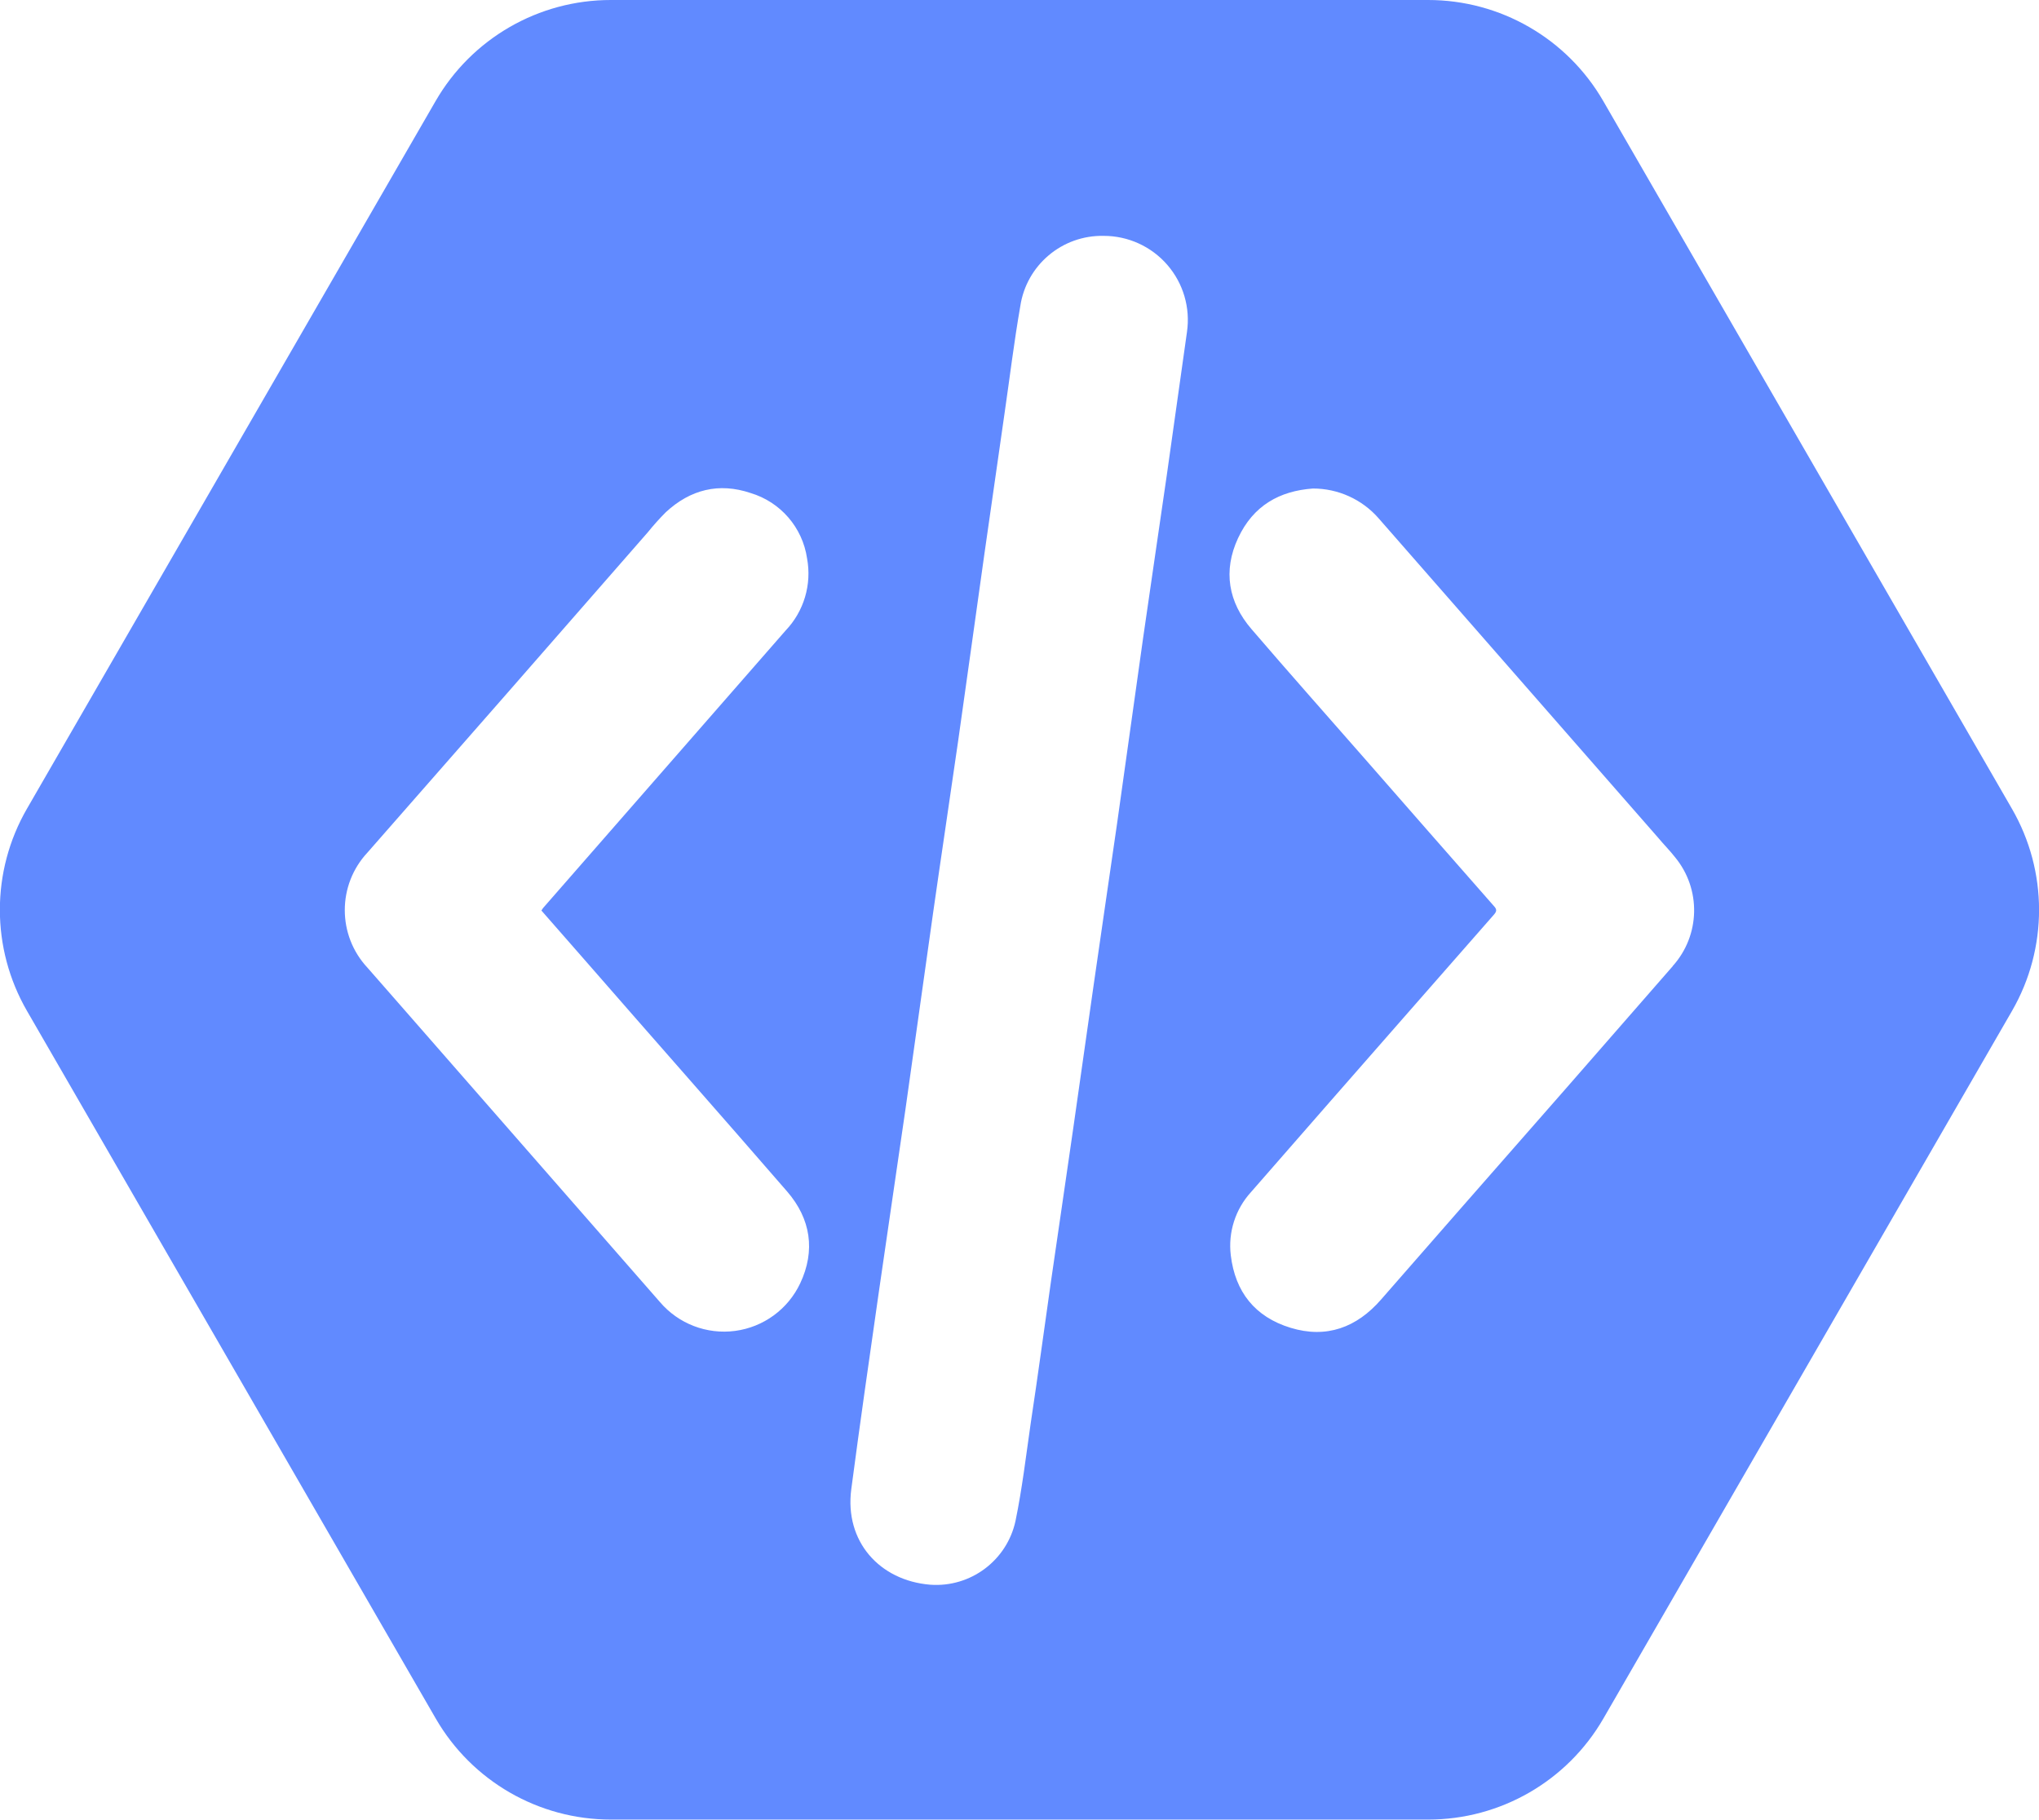
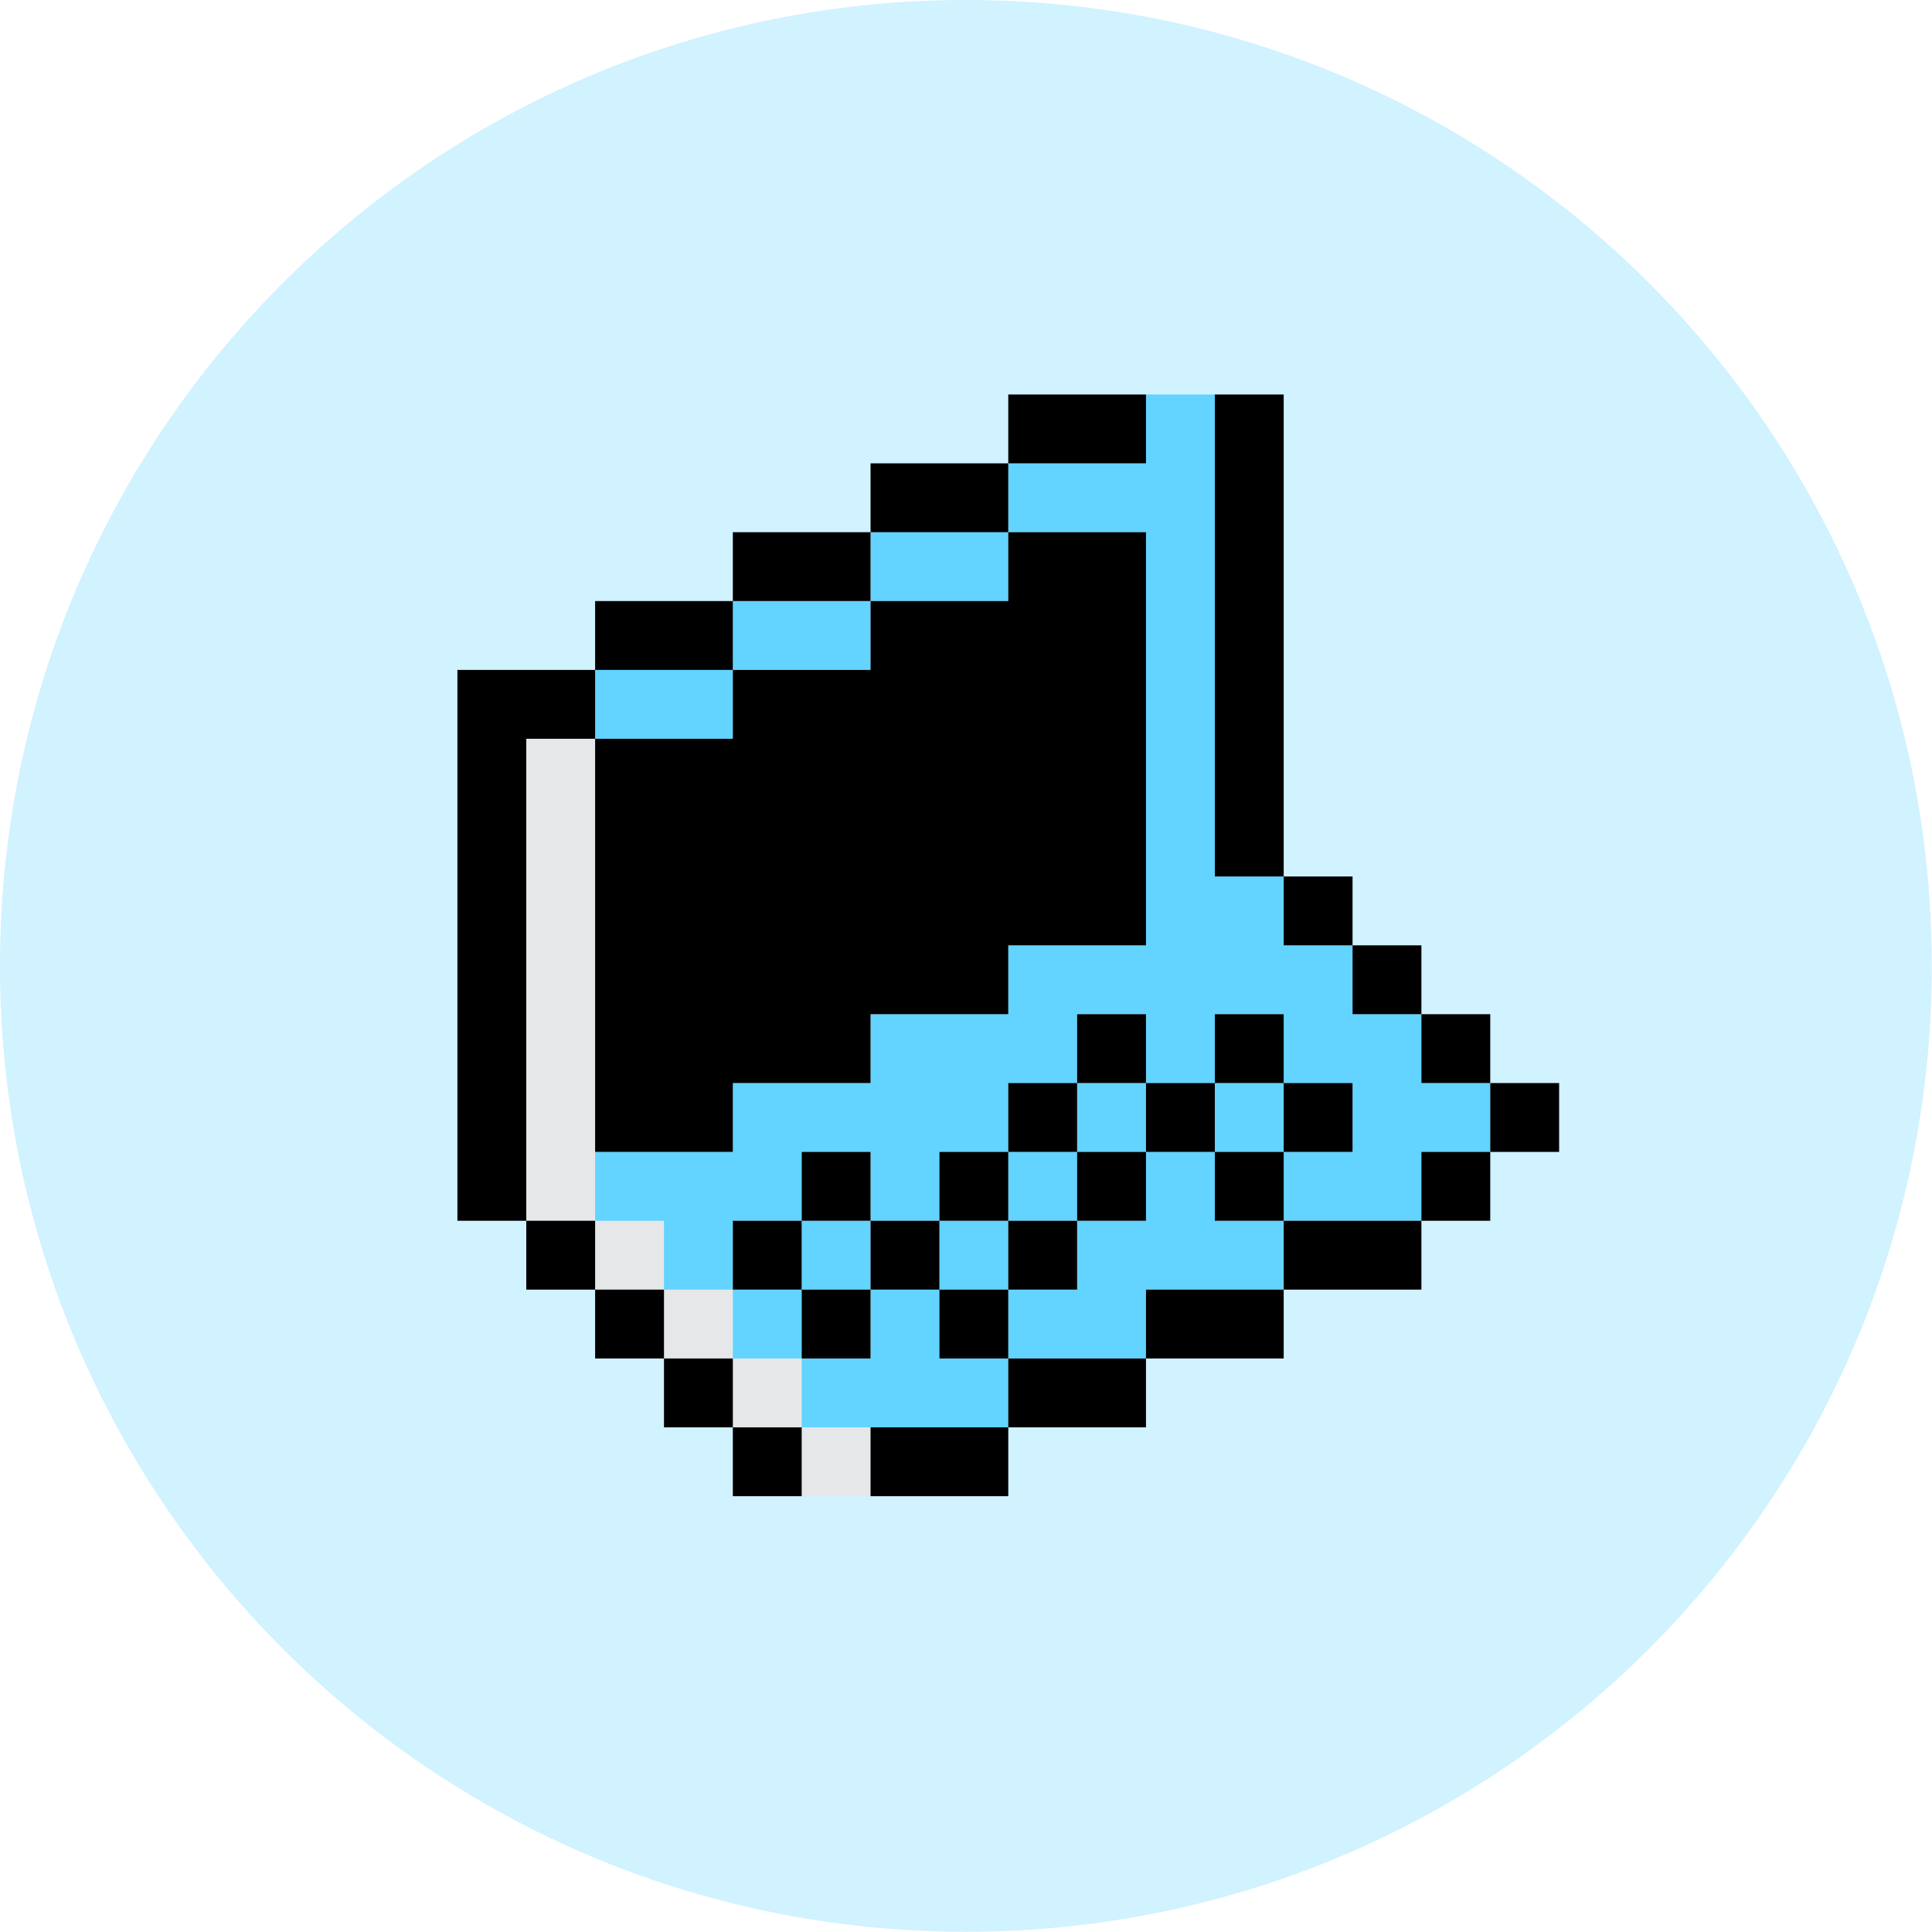
- <svg xmlns="http://www.w3.org/2000/svg" viewBox="0 0 302.49 270">
+ <svg xmlns="http://www.w3.org/2000/svg" viewBox="0 0 91.19 91.19">
  <defs>
-     <style>.cls-1{fill:#618aff;}</style>
+     <style>.cls-1,.cls-3{fill:#63d3ff;}.cls-1{opacity:0.3;}.cls-2{fill:#e6e7e8;}</style>
  </defs>
  <g id="Layer_2" data-name="Layer 2">
-     <g id="ICON">
-       <path class="cls-1" d="M298.47,120,237.85,15a30,30,0,0,0-26-15H90.62a30,30,0,0,0-26,15L4,120a30,30,0,0,0,0,30L64.64,255a30,30,0,0,0,26,15H211.87a30,30,0,0,0,26-15l60.62-105A30,30,0,0,0,298.47,120ZM118.71,190.43a12.49,12.49,0,0,1-20.82,2.76L59.31,149.07c-1.59-1.82-3.18-3.64-4.78-5.46a12.53,12.53,0,0,1,0-17.12Q75.34,102.78,96.09,79a38.56,38.56,0,0,1,2.69-3c3.63-3.36,7.87-4.43,12.58-2.84a11.93,11.93,0,0,1,8.37,9.7,12.26,12.26,0,0,1-3.18,10.7L80.6,134.7c-.07.08-.13.18-.28.41l6.34,7.24c10,11.48,20.13,22.93,30.12,34.46C120.28,180.86,121,185.58,118.71,190.43ZM176.09,49.26c-1,7.09-2,14.2-3,21.29-1.15,8-2.36,16.09-3.51,24.14-1.31,9.19-2.56,18.39-3.87,27.58-1.15,8-2.35,16.09-3.5,24.14-1,7-2,14-3,21.07-1.08,7.57-2.21,15.13-3.3,22.7-1,7-1.94,14-3,21-.7,4.85-1.27,9.73-2.26,14.52a12.05,12.05,0,0,1-12.65,9.45c-7.53-.62-12.73-6.43-11.71-14.18,1.29-9.79,2.7-19.57,4.1-29.35,1.29-9,2.65-18.07,3.95-27.11,1.38-9.67,2.7-19.35,4.08-29,1.22-8.56,2.51-17.11,3.74-25.68,1.31-9.19,2.57-18.39,3.87-27.58,1-7,2-14,3-20.94.77-5.29,1.41-10.6,2.33-15.86A12.25,12.25,0,0,1,163.74,35,12.47,12.47,0,0,1,176.09,49.26Zm72.07,94.1q-15.8,18.14-31.68,36.21l-11.61,13.28c-3.61,4.14-8.09,5.8-13.4,4.18s-8.23-5.34-8.88-10.76a11.8,11.8,0,0,1,3-9.38q11.74-13.46,23.52-26.89,6.25-7.14,12.51-14.27c.42-.48.48-.78,0-1.29q-9.58-10.9-19.13-21.83c-5.61-6.41-11.27-12.78-16.82-19.25-3.45-4-4.26-8.66-2-13.51s6.17-7,11.1-7.36a12.91,12.91,0,0,1,9.76,4.43L246,124.32c.83,1,1.71,1.87,2.49,2.87A12.37,12.37,0,0,1,248.15,143.35Z" />
+     <g id="Layer_1-2" data-name="Layer 1">
+       <circle class="cls-1" cx="45.59" cy="45.59" r="45.59" />
+       <rect class="cls-2" x="37.84" y="67.37" width="3.25" height="3.25" />
+       <rect class="cls-2" x="34.59" y="64.12" width="3.25" height="3.25" />
+       <rect class="cls-2" x="31.34" y="60.87" width="3.25" height="3.25" />
+       <rect class="cls-2" x="28.09" y="57.62" width="3.25" height="3.25" />
+       <rect class="cls-2" x="24.84" y="34.87" width="3.25" height="22.75" />
+       <polygon class="cls-3" points="44.34 60.87 41.09 60.87 41.09 64.12 37.84 64.12 37.84 67.37 47.59 67.37 47.59 64.12 44.34 64.12 44.34 60.87" />
+       <rect class="cls-3" x="34.59" y="60.87" width="3.25" height="3.25" />
+       <rect class="cls-3" x="44.34" y="57.62" width="3.25" height="3.25" />
+       <rect class="cls-3" x="37.84" y="57.62" width="3.25" height="3.25" />
+       <polygon class="cls-3" points="57.34 54.37 54.09 54.37 54.09 57.62 50.84 57.62 50.84 60.87 47.59 60.87 47.59 64.12 54.09 64.12 54.09 60.87 60.59 60.87 60.59 57.62 57.34 57.62 57.34 54.37" />
+       <rect class="cls-3" x="47.59" y="54.37" width="3.25" height="3.25" />
+       <polygon class="cls-3" points="67.09 51.12 67.09 47.87 63.84 47.87 63.84 44.62 60.59 44.62 60.59 41.37 57.34 41.37 57.34 18.62 54.09 18.62 54.09 21.87 47.59 21.87 47.59 25.12 54.09 25.12 54.09 44.62 47.59 44.62 47.59 47.87 41.09 47.87 41.09 51.12 34.59 51.12 34.59 54.37 28.09 54.37 28.09 57.62 31.34 57.62 31.34 60.87 34.59 60.87 34.59 57.62 37.84 57.62 37.84 54.37 41.09 54.37 41.09 57.62 44.34 57.62 44.34 54.37 47.59 54.37 47.59 51.12 50.84 51.12 50.84 47.87 54.09 47.87 54.09 51.12 57.34 51.12 57.34 47.87 60.59 47.87 60.59 51.12 63.84 51.12 63.84 54.37 60.59 54.37 60.59 57.62 67.09 57.62 67.09 54.37 70.34 54.37 70.34 51.12 67.09 51.12" />
+       <rect class="cls-3" x="57.34" y="51.12" width="3.25" height="3.25" />
+       <rect class="cls-3" x="50.84" y="51.12" width="3.25" height="3.25" />
+       <rect class="cls-3" x="28.09" y="31.62" width="6.5" height="3.25" />
+       <rect class="cls-3" x="34.59" y="28.37" width="6.5" height="3.25" />
+       <rect class="cls-3" x="41.09" y="25.12" width="6.5" height="3.25" />
+       <rect x="41.09" y="67.37" width="6.5" height="3.25" />
+       <rect x="34.59" y="67.37" width="3.25" height="3.25" />
+       <rect x="47.59" y="64.12" width="6.5" height="3.25" />
+       <rect x="31.34" y="64.12" width="3.25" height="3.25" />
+       <rect x="54.09" y="60.87" width="6.5" height="3.25" />
+       <rect x="44.34" y="60.87" width="3.25" height="3.25" />
+       <rect x="37.84" y="60.87" width="3.25" height="3.25" />
+       <rect x="28.09" y="60.87" width="3.25" height="3.25" />
+       <rect x="60.59" y="57.62" width="6.5" height="3.25" />
+       <rect x="47.59" y="57.62" width="3.25" height="3.25" />
+       <rect x="41.09" y="57.62" width="3.25" height="3.25" />
+       <rect x="34.59" y="57.62" width="3.25" height="3.25" />
+       <rect x="24.84" y="57.62" width="3.25" height="3.25" />
+       <rect x="67.09" y="54.37" width="3.25" height="3.25" />
+       <rect x="57.34" y="54.37" width="3.25" height="3.25" />
+       <rect x="50.84" y="54.37" width="3.25" height="3.25" />
+       <rect x="44.34" y="54.37" width="3.25" height="3.25" />
+       <rect x="37.84" y="54.37" width="3.25" height="3.25" />
+       <polygon points="24.84 34.87 28.09 34.87 28.09 31.62 21.59 31.62 21.59 57.62 24.84 57.62 24.84 34.87" />
+       <rect x="70.34" y="51.12" width="3.25" height="3.25" />
+       <rect x="60.59" y="51.12" width="3.25" height="3.25" />
+       <rect x="54.09" y="51.12" width="3.25" height="3.25" />
+       <rect x="47.59" y="51.12" width="3.25" height="3.25" />
+       <rect x="67.09" y="47.87" width="3.25" height="3.25" />
+       <rect x="57.34" y="47.87" width="3.25" height="3.25" />
+       <rect x="50.84" y="47.87" width="3.25" height="3.25" />
+       <rect x="63.84" y="44.62" width="3.25" height="3.25" />
+       <rect x="60.59" y="41.37" width="3.25" height="3.25" />
+       <rect x="57.34" y="18.62" width="3.25" height="22.75" />
+       <polygon points="41.09 28.37 41.09 31.62 34.59 31.62 34.59 34.87 28.09 34.87 28.09 54.37 34.59 54.37 34.59 51.12 41.09 51.12 41.09 47.87 47.59 47.87 47.59 44.62 54.09 44.62 54.09 25.12 47.59 25.12 47.59 28.37 41.09 28.37" />
+       <rect x="28.09" y="28.37" width="6.5" height="3.25" />
+       <rect x="34.59" y="25.12" width="6.5" height="3.25" />
+       <rect x="41.09" y="21.87" width="6.5" height="3.25" />
+       <rect x="47.59" y="18.62" width="6.5" height="3.25" />
    </g>
  </g>
</svg>
